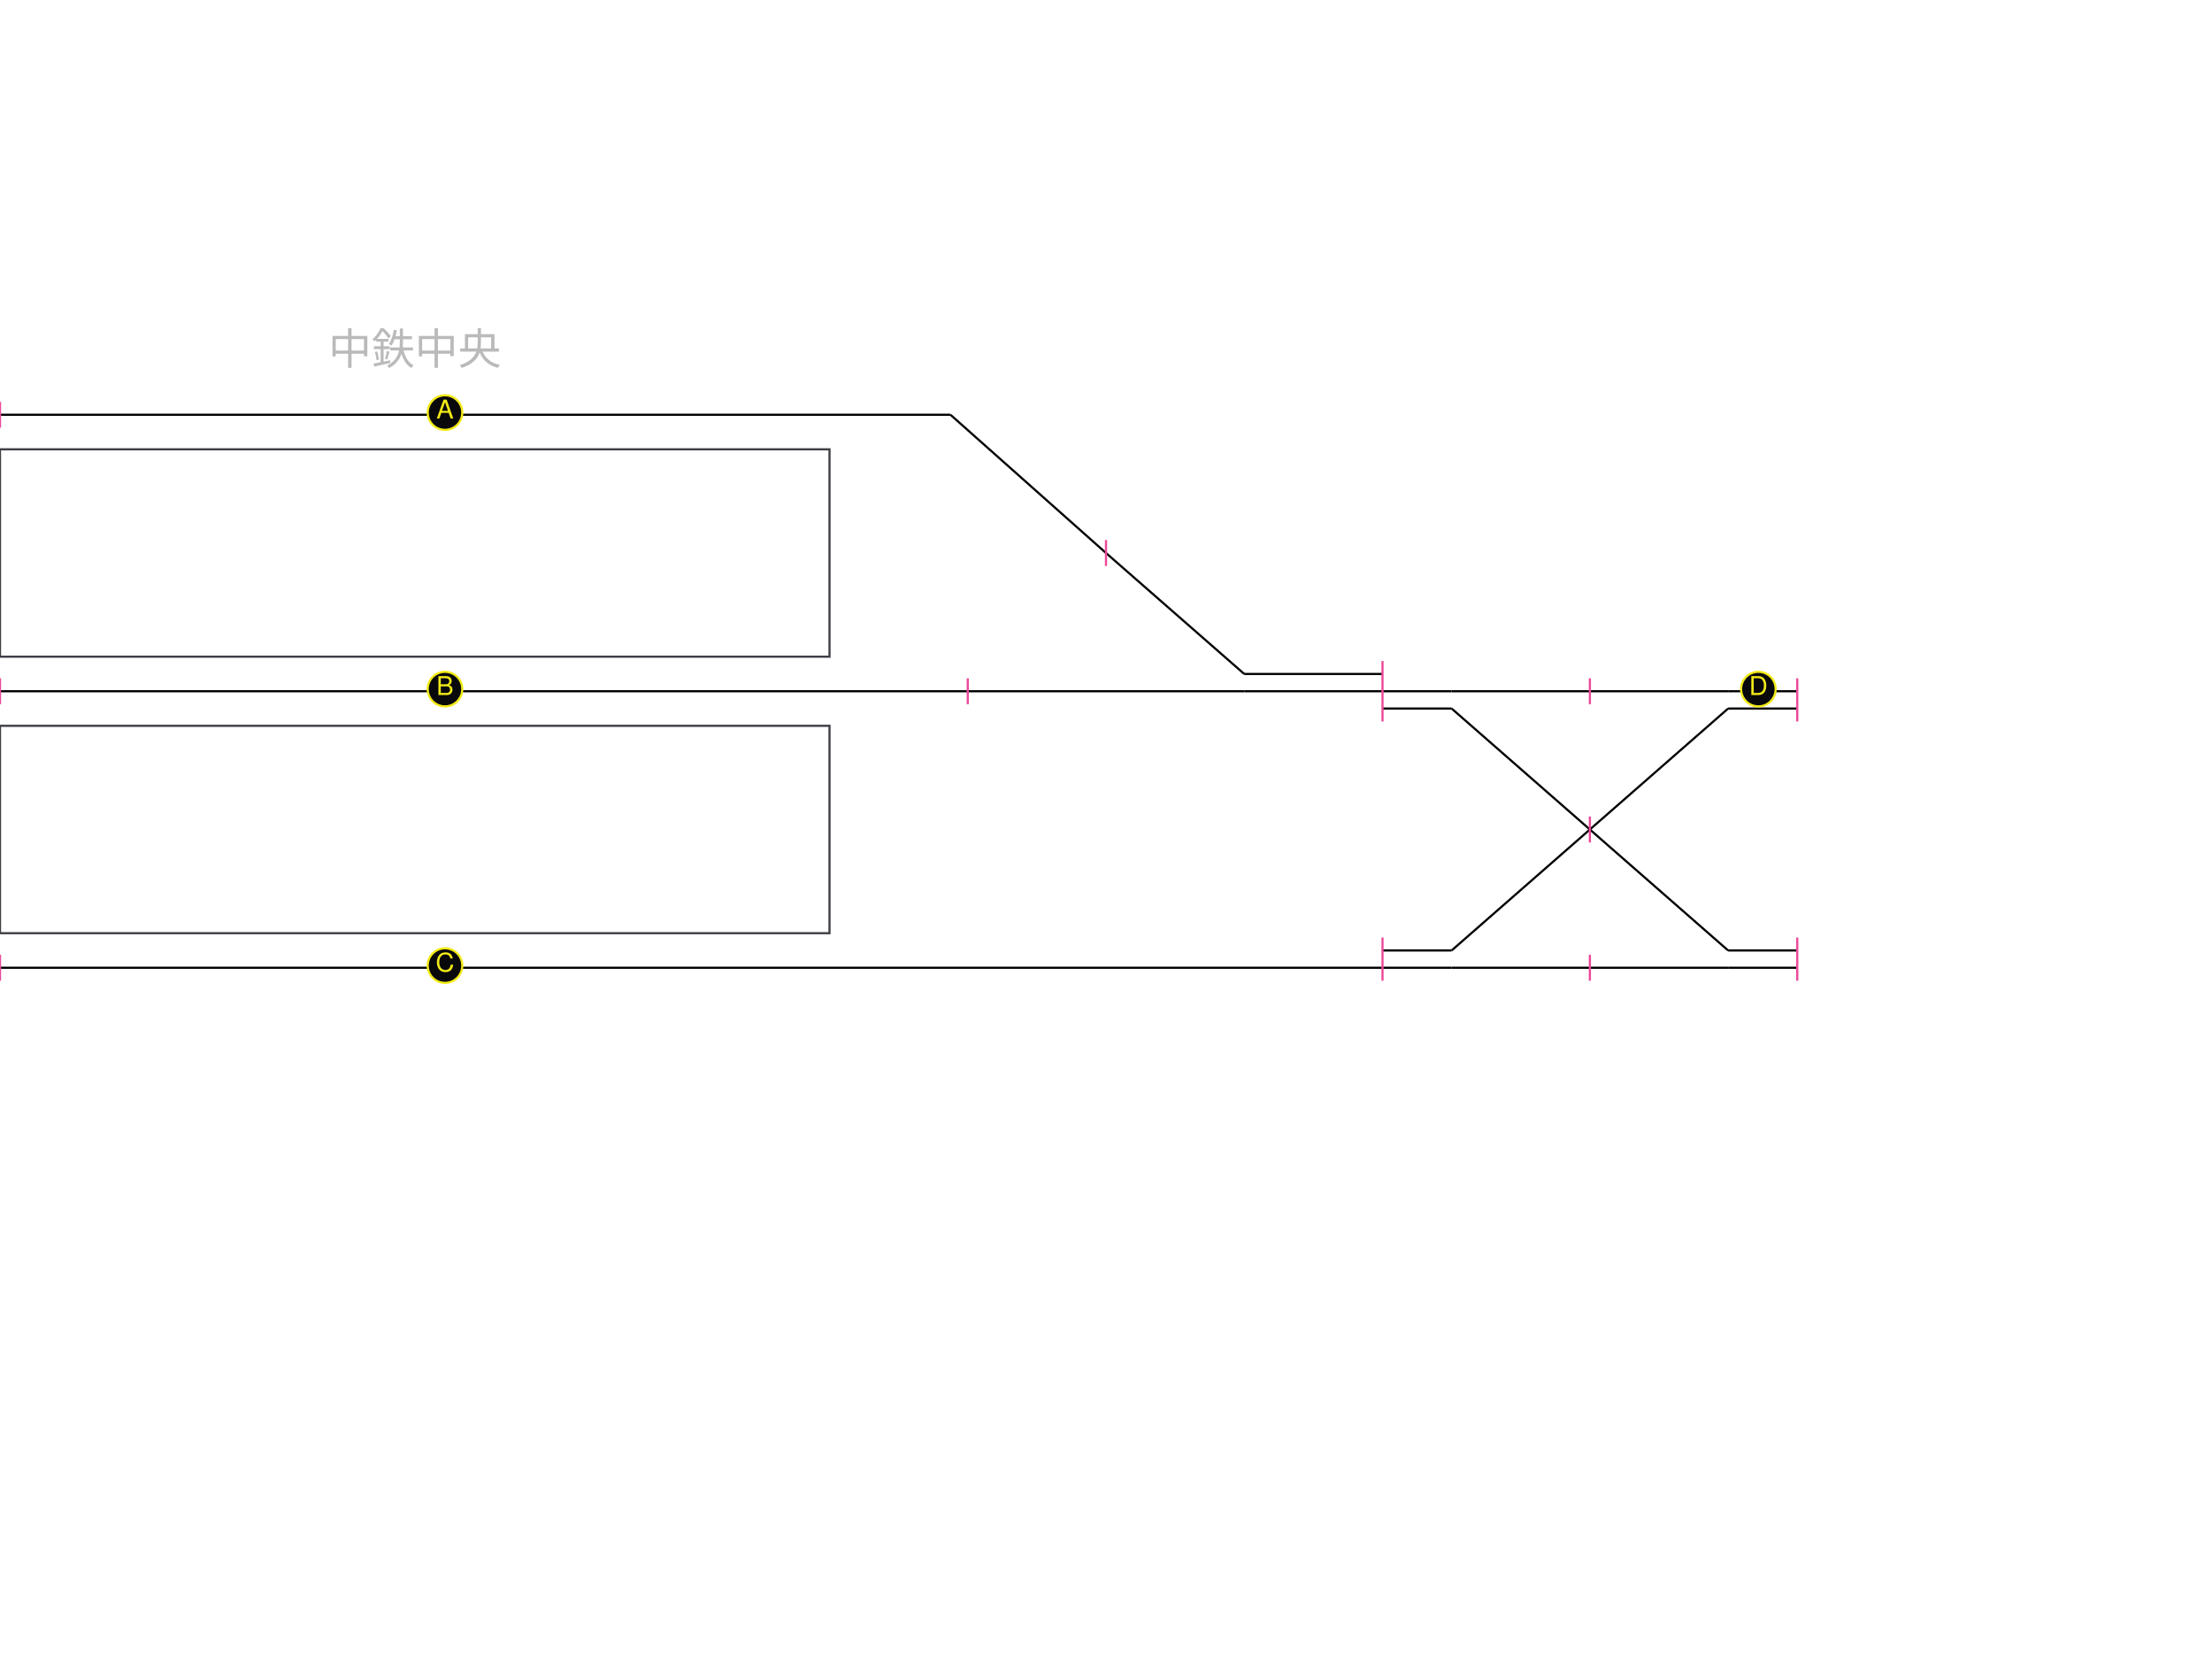
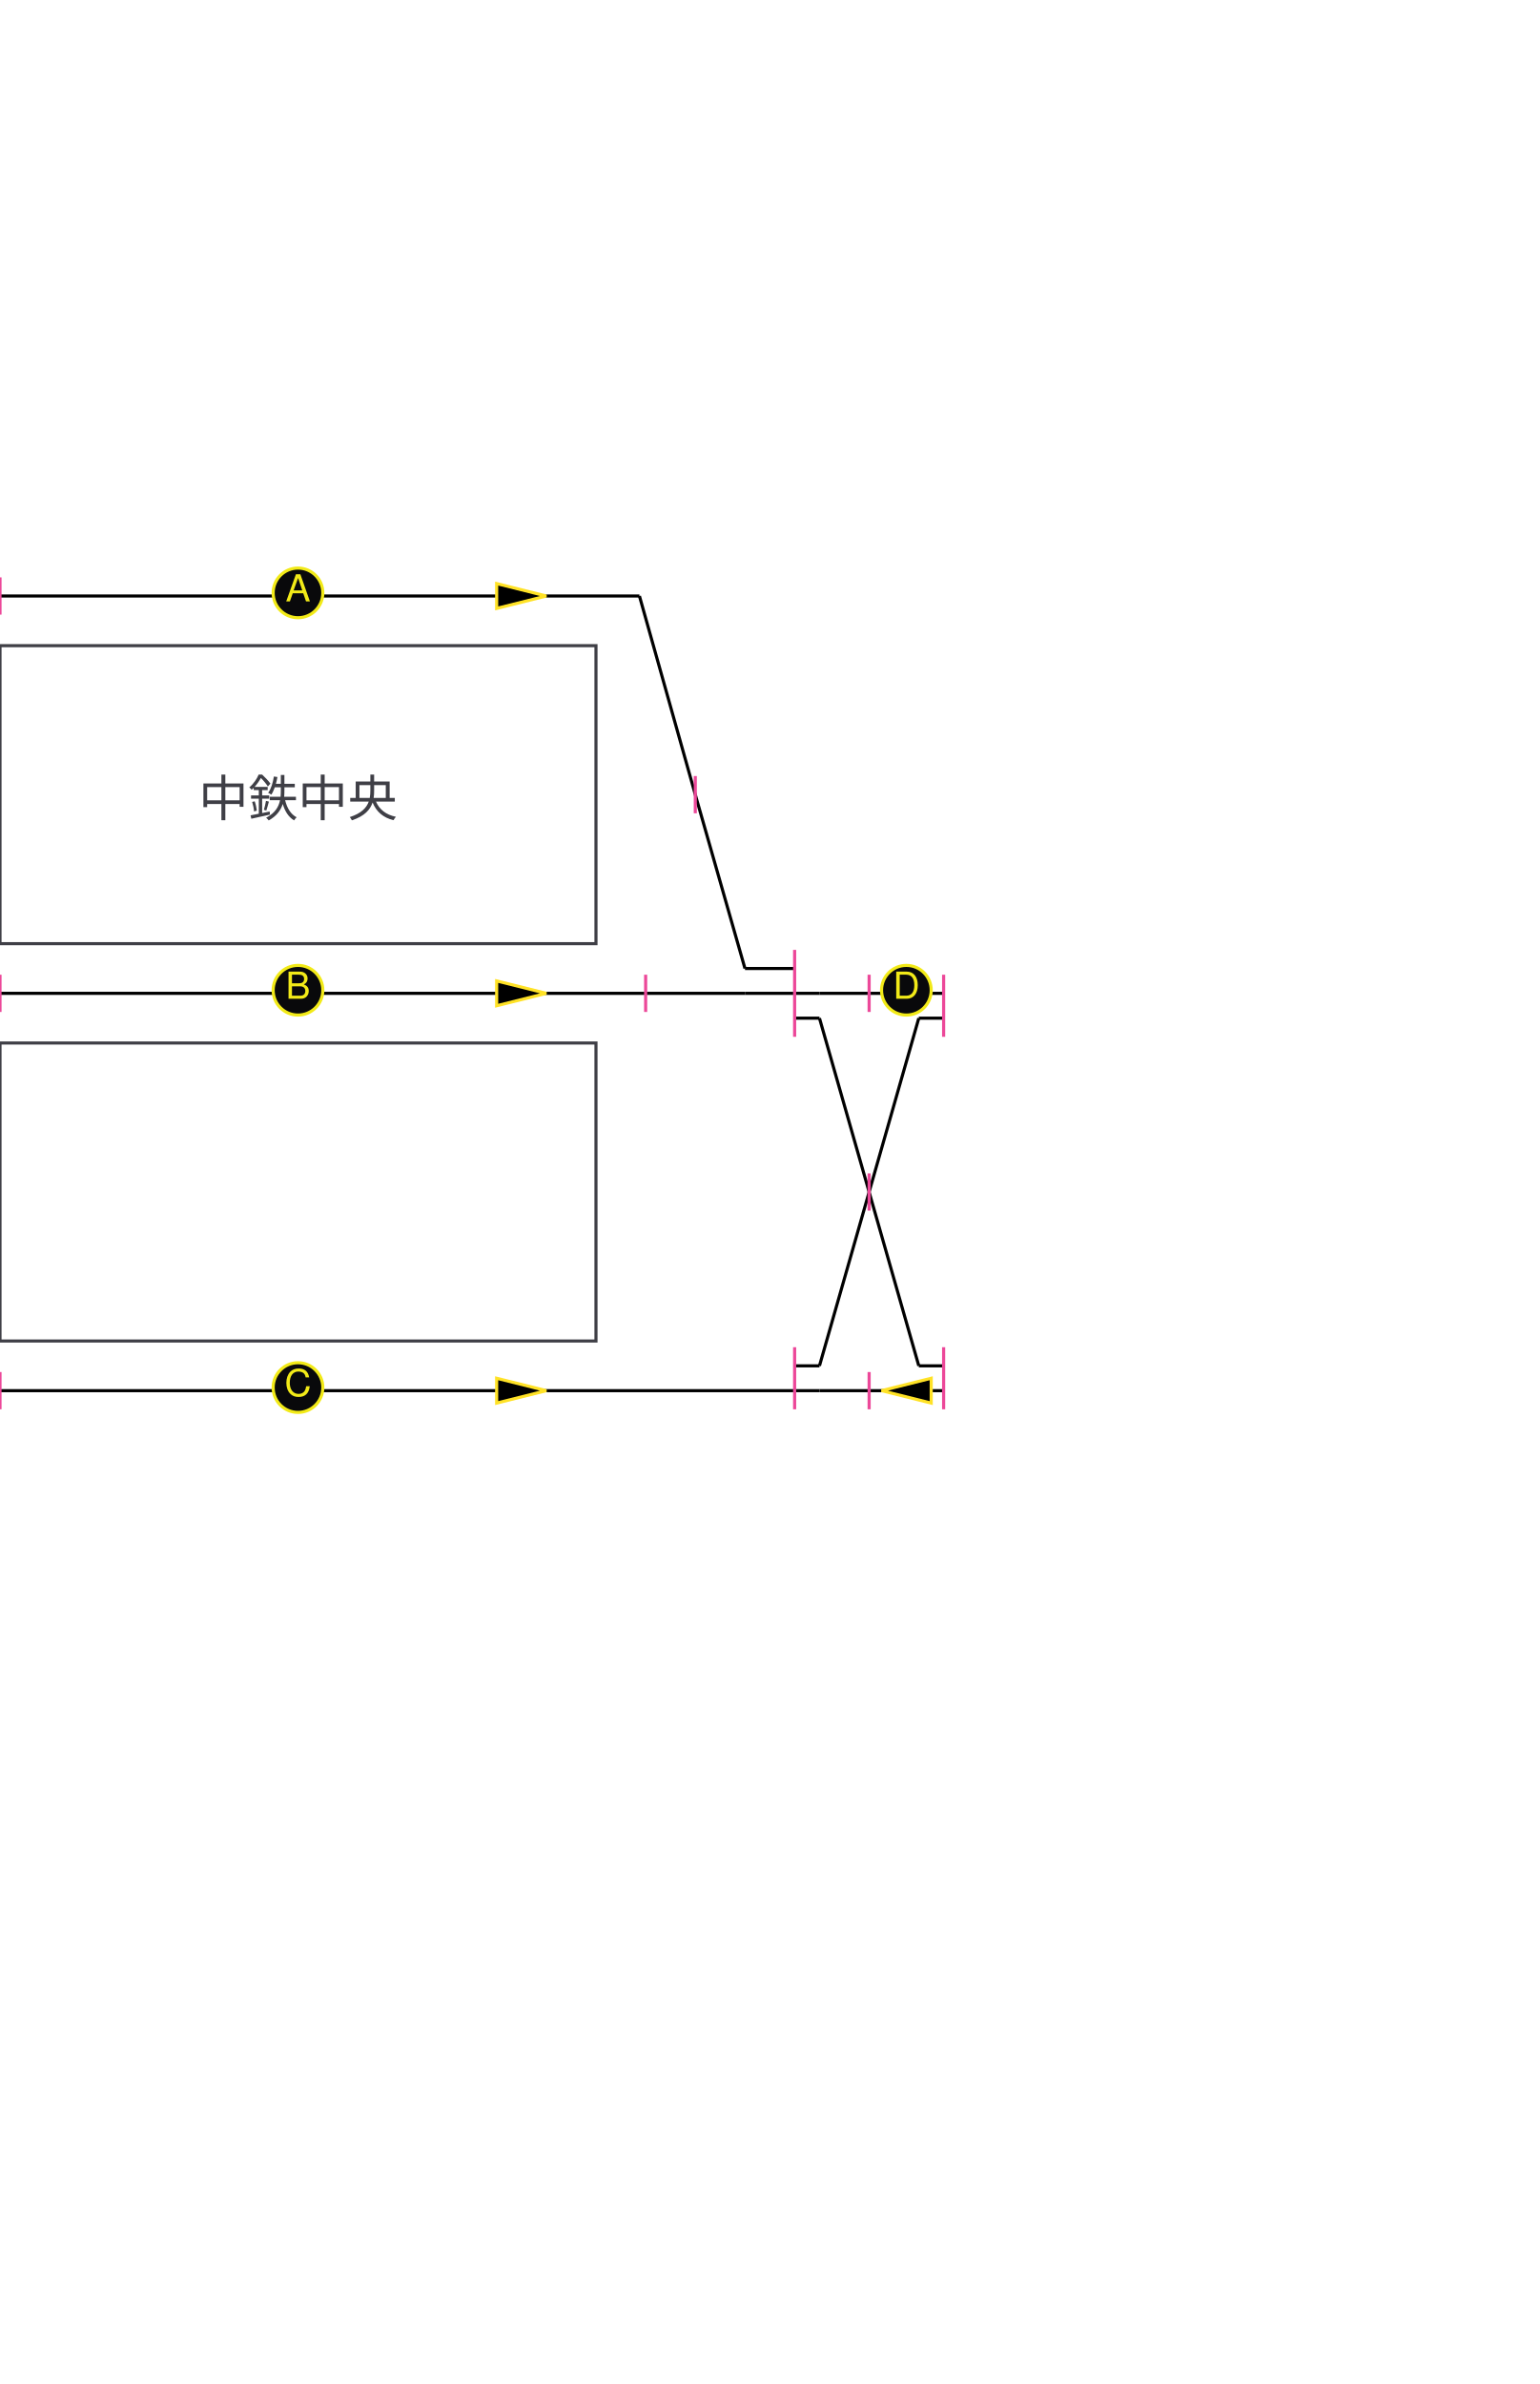
- <svg xmlns="http://www.w3.org/2000/svg" width="1024" height="768" viewBox="0 0 1024 768" style="background: transparent; color-scheme: light dark; color: light-dark(#000000, #ffffff);">
+ <svg xmlns="http://www.w3.org/2000/svg" width="496" height="768" viewBox="0 0 496 768" style="background: transparent; color-scheme: light dark; color: light-dark(#000000, #ffffff);">
  <g id="NT01_2RT" data-cell-id="NT01_2RT" fill="none" stroke="currentColor" stroke-width="1px">
-     <path d="M 0 320 L 448 320" vector-effect="non-scaling-stroke" />
+     <path d="M 0 320 L 208 320" vector-effect="non-scaling-stroke" />
  </g>
  <g id="NT01_3RT" data-cell-id="NT01_3RT" fill="none" stroke="currentColor" stroke-width="1px">
-     <path d="M 0 448 L 640 448" vector-effect="non-scaling-stroke" />
+     <path d="M 0 448 L 256 448" vector-effect="non-scaling-stroke" />
  </g>
  <g id="NT01_1RT" data-cell-id="NT01_1RT" fill="none" stroke="currentColor" stroke-width="1px">
-     <path d="M 440 192 L 512 256" vector-effect="non-scaling-stroke" />
-     <path d="M 0 192 L 440 192" vector-effect="non-scaling-stroke" />
+     <path d="M 206 192 L 224 256" vector-effect="non-scaling-stroke" />
+     <path d="M 0 192 L 206 192" vector-effect="non-scaling-stroke" />
  </g>
  <g id="NT01_23T_R" data-cell-id="NT01_23T_R" fill="none" stroke="currentColor" stroke-width="1px">
-     <path d="M 512 256 L 576 312" vector-effect="non-scaling-stroke" />
-     <path d="M 576 312 L 640 312" vector-effect="non-scaling-stroke" />
+     <path d="M 224 256 L 240 312" vector-effect="non-scaling-stroke" />
+     <path d="M 240 312 L 256 312" vector-effect="non-scaling-stroke" />
  </g>
  <g id="NT01_23T_N" data-cell-id="NT01_23T_N" fill="none" stroke="currentColor" stroke-width="1px">
-     <path d="M 576 320 L 640 320" vector-effect="non-scaling-stroke" />
-     <path d="M 448 320 L 576 320" vector-effect="non-scaling-stroke" />
+     <path d="M 240 320 L 256 320" vector-effect="non-scaling-stroke" />
+     <path d="M 208 320 L 240 320" vector-effect="non-scaling-stroke" />
  </g>
  <g id="NT01_21AT_R" data-cell-id="NT01_21AT_R" fill="none" stroke="currentColor" stroke-width="1px">
-     <path d="M 672 328 L 736 384" vector-effect="non-scaling-stroke" />
-     <path d="M 640 328 L 672 328" vector-effect="non-scaling-stroke" />
+     <path d="M 264 328 L 280 384" vector-effect="non-scaling-stroke" />
+     <path d="M 256 328 L 264 328" vector-effect="non-scaling-stroke" />
  </g>
  <g id="NT01_21AT_N" data-cell-id="NT01_21AT_N" fill="none" stroke="currentColor" stroke-width="1px">
-     <path d="M 640 320 L 672 320" vector-effect="non-scaling-stroke" />
-     <path d="M 672 320 L 736 320" vector-effect="non-scaling-stroke" />
+     <path d="M 256 320 L 264 320" vector-effect="non-scaling-stroke" />
+     <path d="M 264 320 L 280 320" vector-effect="non-scaling-stroke" />
  </g>
  <g id="NT01_22AT_R" data-cell-id="NT01_22AT_R" fill="none" stroke="currentColor" stroke-width="1px">
-     <path d="M 672 440 L 736 384" vector-effect="non-scaling-stroke" />
-     <path d="M 640 440 L 672 440" vector-effect="non-scaling-stroke" />
+     <path d="M 264 440 L 280 384" vector-effect="non-scaling-stroke" />
+     <path d="M 256 440 L 264 440" vector-effect="non-scaling-stroke" />
  </g>
  <g id="NT01_22AT_N" data-cell-id="NT01_22AT_N" fill="none" stroke="currentColor" stroke-width="1px">
-     <path d="M 640 448 L 672 448" vector-effect="non-scaling-stroke" />
-     <path d="M 672 448 L 736 448" vector-effect="non-scaling-stroke" />
+     <path d="M 256 448 L 264 448" vector-effect="non-scaling-stroke" />
+     <path d="M 264 448 L 280 448" vector-effect="non-scaling-stroke" />
  </g>
  <g id="NT01_21BT_R" data-cell-id="NT01_21BT_R" fill="none" stroke="currentColor" stroke-width="1px">
-     <path d="M 800 440 L 832 440" vector-effect="non-scaling-stroke" />
-     <path d="M 736 384 L 800 440" vector-effect="non-scaling-stroke" />
+     <path d="M 296 440 L 304 440" vector-effect="non-scaling-stroke" />
+     <path d="M 280 384 L 296 440" vector-effect="non-scaling-stroke" />
  </g>
  <g id="NT01_21BT_N" data-cell-id="NT01_21BT_N" fill="none" stroke="currentColor" stroke-width="1px">
-     <path d="M 736 448 L 800 448" vector-effect="non-scaling-stroke" />
-     <path d="M 800 448 L 832 448" vector-effect="non-scaling-stroke" />
+     <path d="M 280 448 L 296 448" vector-effect="non-scaling-stroke" />
+     <path d="M 296 448 L 304 448" vector-effect="non-scaling-stroke" />
  </g>
  <g id="NT01_22BT_R" data-cell-id="NT01_22BT_R" fill="none" stroke="currentColor" stroke-width="1px">
-     <path d="M 736 384 L 800 328" vector-effect="non-scaling-stroke" />
-     <path d="M 800 328 L 832 328" vector-effect="non-scaling-stroke" />
+     <path d="M 280 384 L 296 328" vector-effect="non-scaling-stroke" />
+     <path d="M 296 328 L 304 328" vector-effect="non-scaling-stroke" />
  </g>
  <g id="NT01_22BT_N" data-cell-id="NT01_22BT_N" fill="none" stroke="currentColor" stroke-width="1px">
-     <path d="M 736 320 L 800 320" vector-effect="non-scaling-stroke" />
-     <path d="M 800 320 L 832 320" vector-effect="non-scaling-stroke" />
+     <path d="M 280 320 L 296 320" vector-effect="non-scaling-stroke" />
+     <path d="M 296 320 L 304 320" vector-effect="non-scaling-stroke" />
  </g>
  <g id="NT01_Platform_1" data-cell-id="NT01_Platform_1">
-     <rect x="0" y="208" width="384" height="96" fill="none" stroke="#3F3F46" stroke-width="1" />
+     <rect x="0" y="208" width="192" height="96" fill="none" stroke="#3F3F46" stroke-width="1" />
  </g>
  <g id="NT01_Platform_2" data-cell-id="NT01_Platform_2">
-     <rect x="0" y="336" width="384" height="96" fill="none" stroke="#3F3F46" stroke-width="1" />
+     <rect x="0" y="336" width="192" height="96" fill="none" stroke="#3F3F46" stroke-width="1" />
  </g>
-   <g id="NT01_Destination_D" data-cell-id="NT01_Destination_D">
-     <ellipse id="NT01_Destination_D_Circle" data-cell-id="NT01_Destination_D_Circle" cx="814" cy="319" rx="8" ry="8" fill="#09090B" stroke="#F2EA18" stroke-width="1" vector-effect="non-scaling-stroke" />
-     <text id="NT01_Destination_D_Label" data-cell-id="NT01_Destination_D_Label" x="814" y="319" text-anchor="middle" dominant-baseline="central" font-family="Helvetica, Arial, sans-serif" font-size="12" fill="#F2EA18">D</text>
+   <g id="Destination_NT01_1RT" data-cell-id="Destination_NT01_1RT" data-circuit-id="NT01_1RT" data-destination-code="A">
+     <ellipse id="Destination_NT01_1RT_Circle" data-cell-id="Destination_NT01_1RT_Circle" cx="96" cy="191" rx="8" ry="8" fill="#09090B" stroke="#F2EA18" stroke-width="1" vector-effect="non-scaling-stroke" />
+     <text id="Destination_NT01_1RT_Label" data-cell-id="Destination_NT01_1RT_Label" x="96" y="191" text-anchor="middle" dominant-baseline="central" font-family="Helvetica, Arial, sans-serif" font-size="12" fill="#F2EA18">A</text>
  </g>
-   <g id="NT01_Destination_A" data-cell-id="NT01_Destination_A">
-     <ellipse id="NT01_Destination_A_Circle" data-cell-id="NT01_Destination_A_Circle" cx="206" cy="191" rx="8" ry="8" fill="#09090B" stroke="#F2EA18" stroke-width="1" vector-effect="non-scaling-stroke" />
-     <text id="NT01_Destination_A_Label" data-cell-id="NT01_Destination_A_Label" x="206" y="191" text-anchor="middle" dominant-baseline="central" font-family="Helvetica, Arial, sans-serif" font-size="12" fill="#F2EA18">A</text>
+   <g id="Destination_NT01_2RT" data-cell-id="Destination_NT01_2RT" data-circuit-id="NT01_2RT" data-destination-code="B">
+     <ellipse id="Destination_NT01_2RT_Circle" data-cell-id="Destination_NT01_2RT_Circle" cx="96" cy="319" rx="8" ry="8" fill="#09090B" stroke="#F2EA18" stroke-width="1" vector-effect="non-scaling-stroke" />
+     <text id="Destination_NT01_2RT_Label" data-cell-id="Destination_NT01_2RT_Label" x="96" y="319" text-anchor="middle" dominant-baseline="central" font-family="Helvetica, Arial, sans-serif" font-size="12" fill="#F2EA18">B</text>
  </g>
-   <g id="NT01_Destination_B" data-cell-id="NT01_Destination_B">
-     <ellipse id="NT01_Destination_B_Circle" data-cell-id="NT01_Destination_B_Circle" cx="206" cy="319" rx="8" ry="8" fill="#09090B" stroke="#F2EA18" stroke-width="1" vector-effect="non-scaling-stroke" />
-     <text id="NT01_Destination_B_Label" data-cell-id="NT01_Destination_B_Label" x="206" y="319" text-anchor="middle" dominant-baseline="central" font-family="Helvetica, Arial, sans-serif" font-size="12" fill="#F2EA18">B</text>
+   <g id="Destination_NT01_3RT" data-cell-id="Destination_NT01_3RT" data-circuit-id="NT01_3RT" data-destination-code="C">
+     <ellipse id="Destination_NT01_3RT_Circle" data-cell-id="Destination_NT01_3RT_Circle" cx="96" cy="447" rx="8" ry="8" fill="#09090B" stroke="#F2EA18" stroke-width="1" vector-effect="non-scaling-stroke" />
+     <text id="Destination_NT01_3RT_Label" data-cell-id="Destination_NT01_3RT_Label" x="96" y="447" text-anchor="middle" dominant-baseline="central" font-family="Helvetica, Arial, sans-serif" font-size="12" fill="#F2EA18">C</text>
  </g>
-   <g id="NT01_Destination_C" data-cell-id="NT01_Destination_C">
-     <ellipse id="NT01_Destination_C_Circle" data-cell-id="NT01_Destination_C_Circle" cx="206" cy="447" rx="8" ry="8" fill="#09090B" stroke="#F2EA18" stroke-width="1" vector-effect="non-scaling-stroke" />
-     <text id="NT01_Destination_C_Label" data-cell-id="NT01_Destination_C_Label" x="206" y="447" text-anchor="middle" dominant-baseline="central" font-family="Helvetica, Arial, sans-serif" font-size="12" fill="#F2EA18">C</text>
+   <g id="Destination_NT01_22BT" data-cell-id="Destination_NT01_22BT" data-circuit-id="NT01_22BT" data-destination-code="D">
+     <ellipse id="Destination_NT01_22BT_Circle" data-cell-id="Destination_NT01_22BT_Circle" cx="292" cy="319" rx="8" ry="8" fill="#09090B" stroke="#F2EA18" stroke-width="1" vector-effect="non-scaling-stroke" />
+     <text id="Destination_NT01_22BT_Label" data-cell-id="Destination_NT01_22BT_Label" x="292" y="319" text-anchor="middle" dominant-baseline="central" font-family="Helvetica, Arial, sans-serif" font-size="12" fill="#F2EA18">D</text>
  </g>
-   <text id="NT01_Label_Station" data-cell-id="NT01_Label_Station" x="192" y="160" text-anchor="middle" dominant-baseline="central" font-family="Arial" font-size="20" fill="#BABABA">中鉄中央</text>
+   <g id="Origin_NT01_1RT" data-cell-id="Origin_NT01_1RT" data-circuit-id="NT01_1RT">
+     <polygon points="160,188 176,192 160,196" fill="#000000" stroke="#FFE226" stroke-width="1" vector-effect="non-scaling-stroke" />
+   </g>
+   <g id="Origin_NT01_2RT" data-cell-id="Origin_NT01_2RT" data-circuit-id="NT01_2RT">
+     <polygon points="160,316 176,320 160,324" fill="#000000" stroke="#FFE226" stroke-width="1" vector-effect="non-scaling-stroke" />
+   </g>
+   <g id="Origin_NT01_3RT" data-cell-id="Origin_NT01_3RT" data-circuit-id="NT01_3RT">
+     <polygon points="160,444 176,448 160,452" fill="#000000" stroke="#FFE226" stroke-width="1" vector-effect="non-scaling-stroke" />
+   </g>
+   <g id="Origin_NT01_21BT" data-cell-id="Origin_NT01_21BT" data-circuit-id="NT01_21BT">
+     <polygon points="300,444 284,448 300,452" fill="#000000" stroke="#FFE226" stroke-width="1" vector-effect="non-scaling-stroke" />
+   </g>
+   <text id="NT01_Label_Station" data-cell-id="NT01_Label_Station" x="96" y="256" text-anchor="middle" dominant-baseline="central" font-family="Arial" font-size="16" fill="#3F3F46">中鉄中央</text>
  <g id="NT01_Boundary_01" data-cell-id="NT01_Boundary_01" fill="none" stroke="#EC4899" stroke-width="1px">
    <path d="M 0 186 L 0 198" vector-effect="non-scaling-stroke" />
  </g>
  <g id="NT01_Boundary_02" data-cell-id="NT01_Boundary_02" fill="none" stroke="#EC4899" stroke-width="1px">
    <path d="M 0 314 L 0 326" vector-effect="non-scaling-stroke" />
  </g>
  <g id="NT01_Boundary_03" data-cell-id="NT01_Boundary_03" fill="none" stroke="#EC4899" stroke-width="1px">
    <path d="M 0 442 L 0 454" vector-effect="non-scaling-stroke" />
  </g>
  <g id="NT01_Boundary_04" data-cell-id="NT01_Boundary_04" fill="none" stroke="#EC4899" stroke-width="1px">
-     <path d="M 448 314 L 448 326" vector-effect="non-scaling-stroke" />
+     <path d="M 208 314 L 208 326" vector-effect="non-scaling-stroke" />
  </g>
  <g id="NT01_Boundary_05" data-cell-id="NT01_Boundary_05" fill="none" stroke="#EC4899" stroke-width="1px">
-     <path d="M 512 250 L 512 262" vector-effect="non-scaling-stroke" />
+     <path d="M 224 250 L 224 262" vector-effect="non-scaling-stroke" />
  </g>
  <g id="NT01_Boundary_06" data-cell-id="NT01_Boundary_06" fill="none" stroke="#EC4899" stroke-width="1px">
-     <path d="M 640 306 L 640 334" vector-effect="non-scaling-stroke" />
+     <path d="M 256 306 L 256 334" vector-effect="non-scaling-stroke" />
  </g>
  <g id="NT01_Boundary_07" data-cell-id="NT01_Boundary_07" fill="none" stroke="#EC4899" stroke-width="1px">
-     <path d="M 640 434 L 640 454" vector-effect="non-scaling-stroke" />
+     <path d="M 256 434 L 256 454" vector-effect="non-scaling-stroke" />
  </g>
  <g id="NT01_Boundary_08" data-cell-id="NT01_Boundary_08" fill="none" stroke="#EC4899" stroke-width="1px">
-     <path d="M 736 314 L 736 326" vector-effect="non-scaling-stroke" />
+     <path d="M 280 314 L 280 326" vector-effect="non-scaling-stroke" />
  </g>
  <g id="NT01_Boundary_09" data-cell-id="NT01_Boundary_09" fill="none" stroke="#EC4899" stroke-width="1px">
-     <path d="M 736 378 L 736 390" vector-effect="non-scaling-stroke" />
+     <path d="M 280 378 L 280 390" vector-effect="non-scaling-stroke" />
  </g>
  <g id="NT01_Boundary_10" data-cell-id="NT01_Boundary_10" fill="none" stroke="#EC4899" stroke-width="1px">
-     <path d="M 736 442 L 736 454" vector-effect="non-scaling-stroke" />
+     <path d="M 280 442 L 280 454" vector-effect="non-scaling-stroke" />
  </g>
  <g id="NT01_Boundary_11" data-cell-id="NT01_Boundary_11" fill="none" stroke="#EC4899" stroke-width="1px">
-     <path d="M 832 314 L 832 334" vector-effect="non-scaling-stroke" />
+     <path d="M 304 314 L 304 334" vector-effect="non-scaling-stroke" />
  </g>
  <g id="NT01_Boundary_12" data-cell-id="NT01_Boundary_12" fill="none" stroke="#EC4899" stroke-width="1px">
-     <path d="M 832 434 L 832 454" vector-effect="non-scaling-stroke" />
+     <path d="M 304 434 L 304 454" vector-effect="non-scaling-stroke" />
  </g>
</svg>
